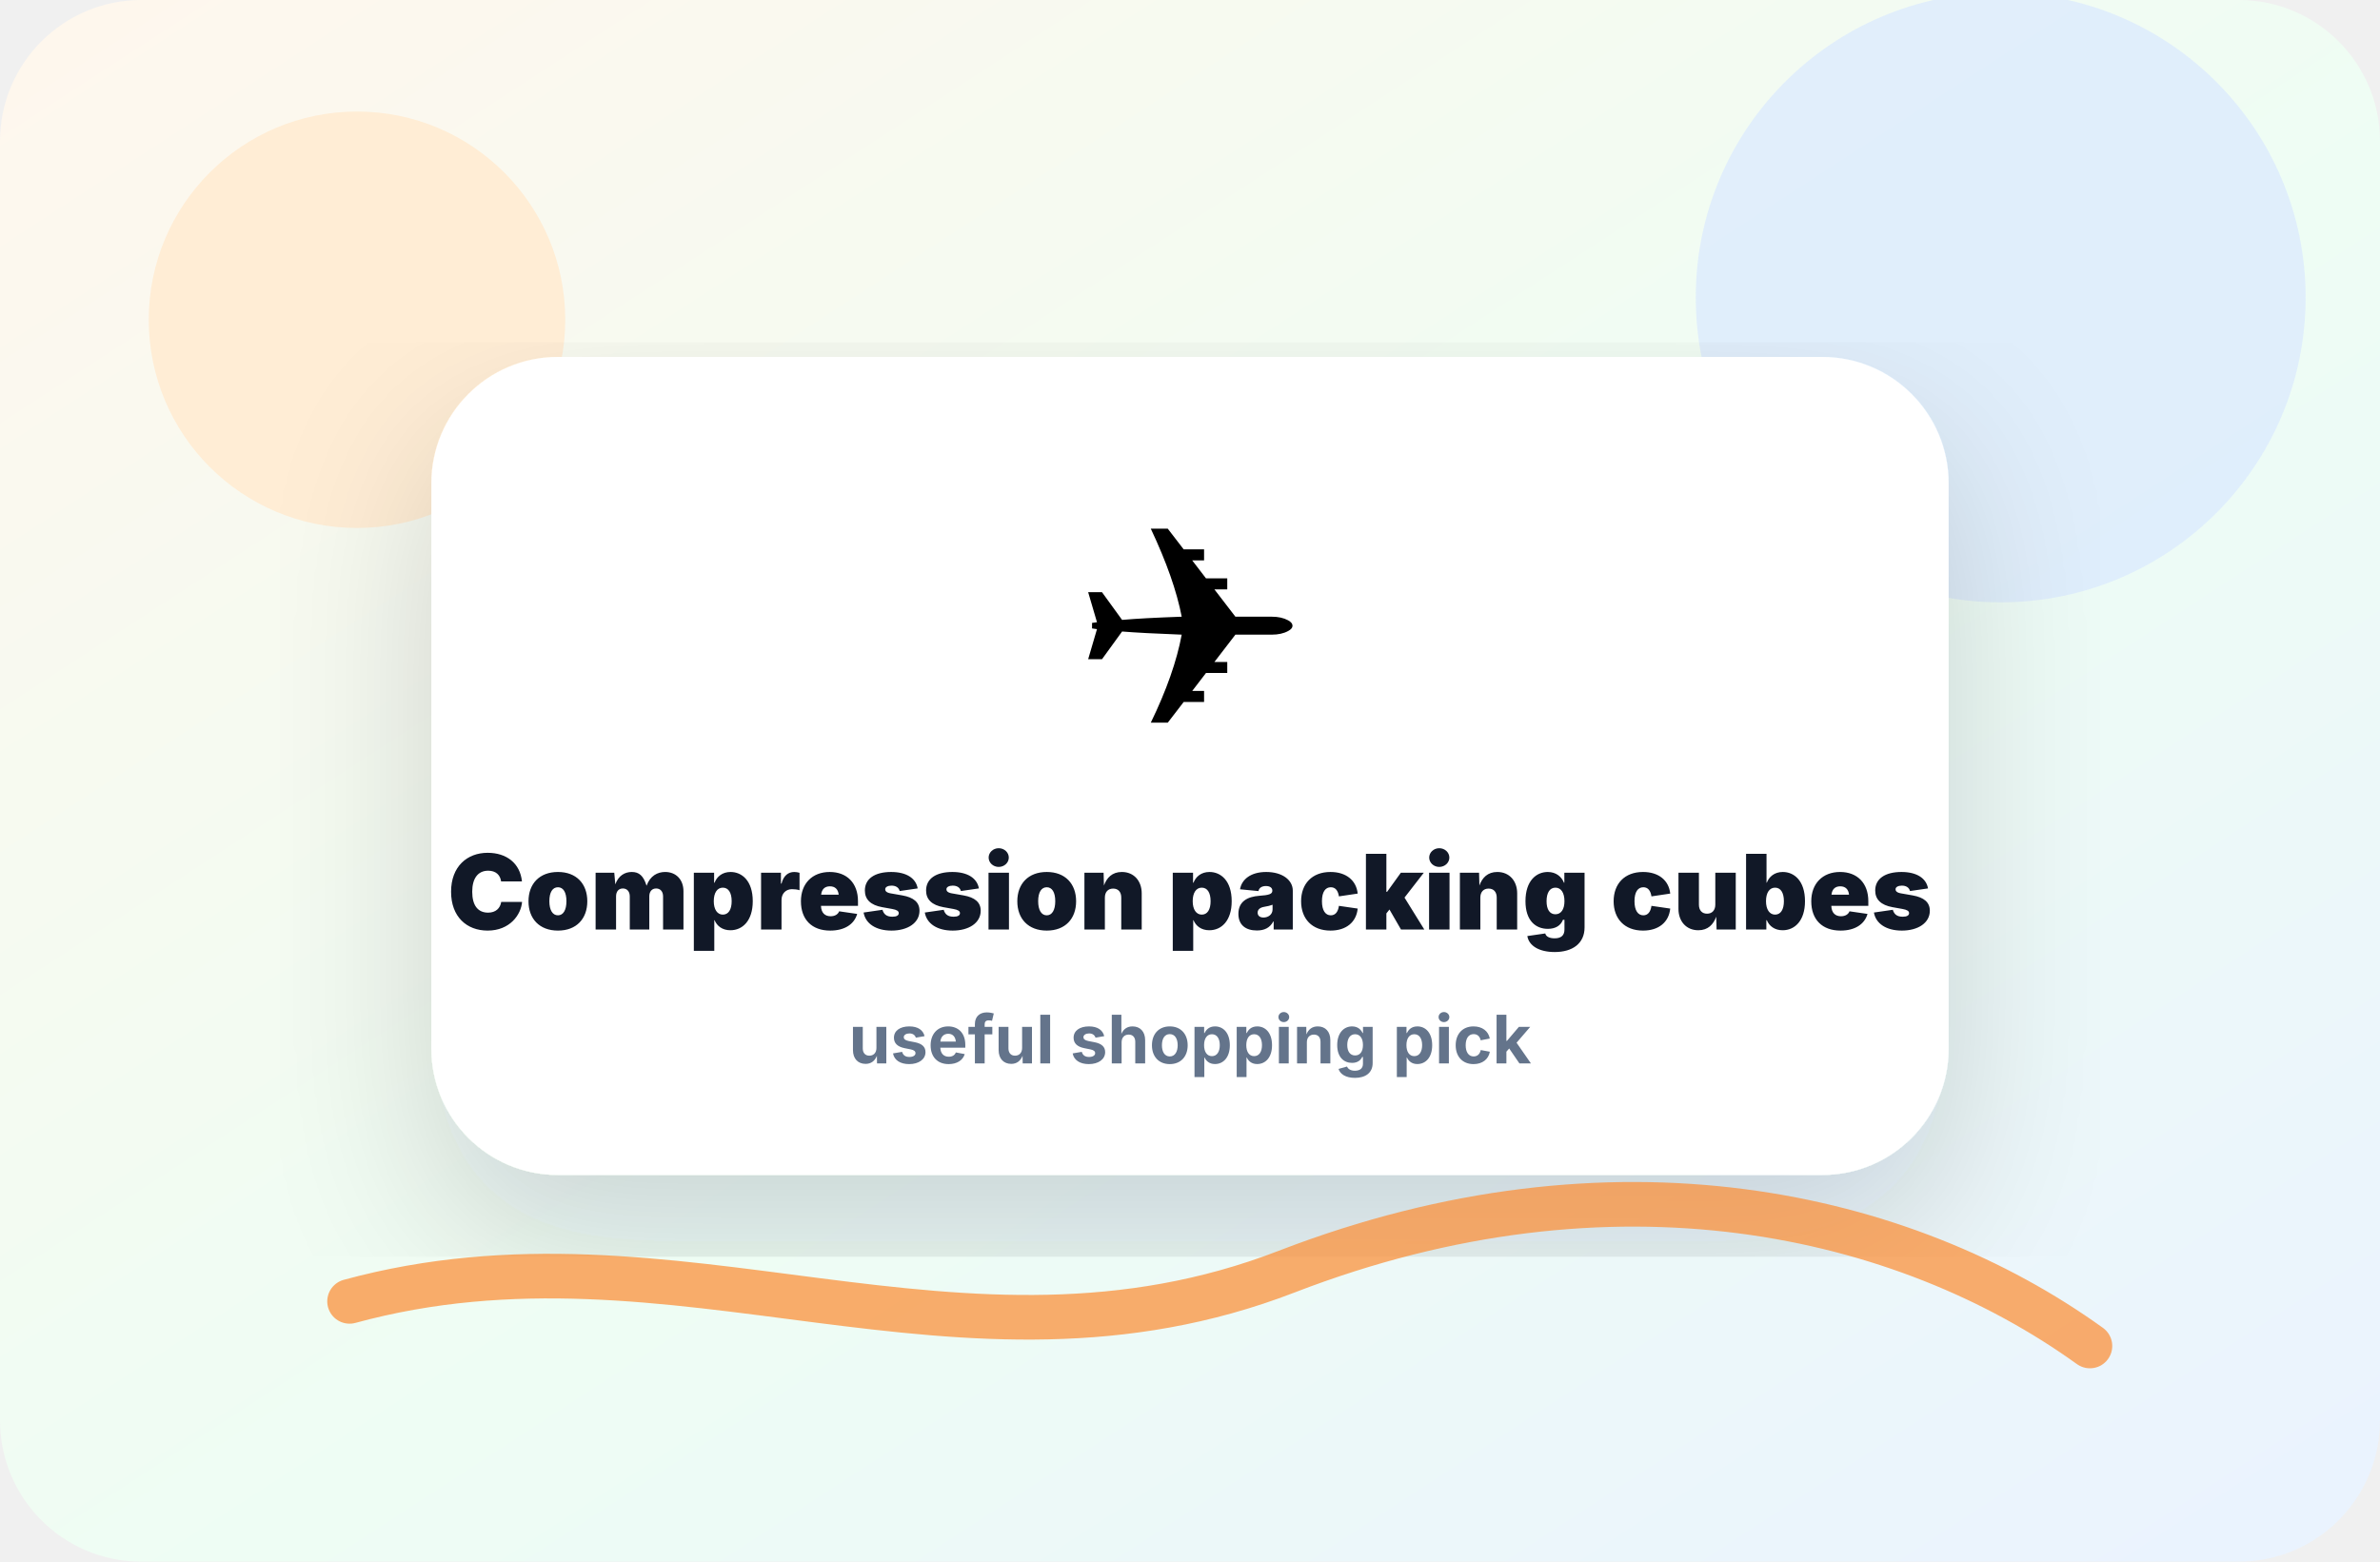
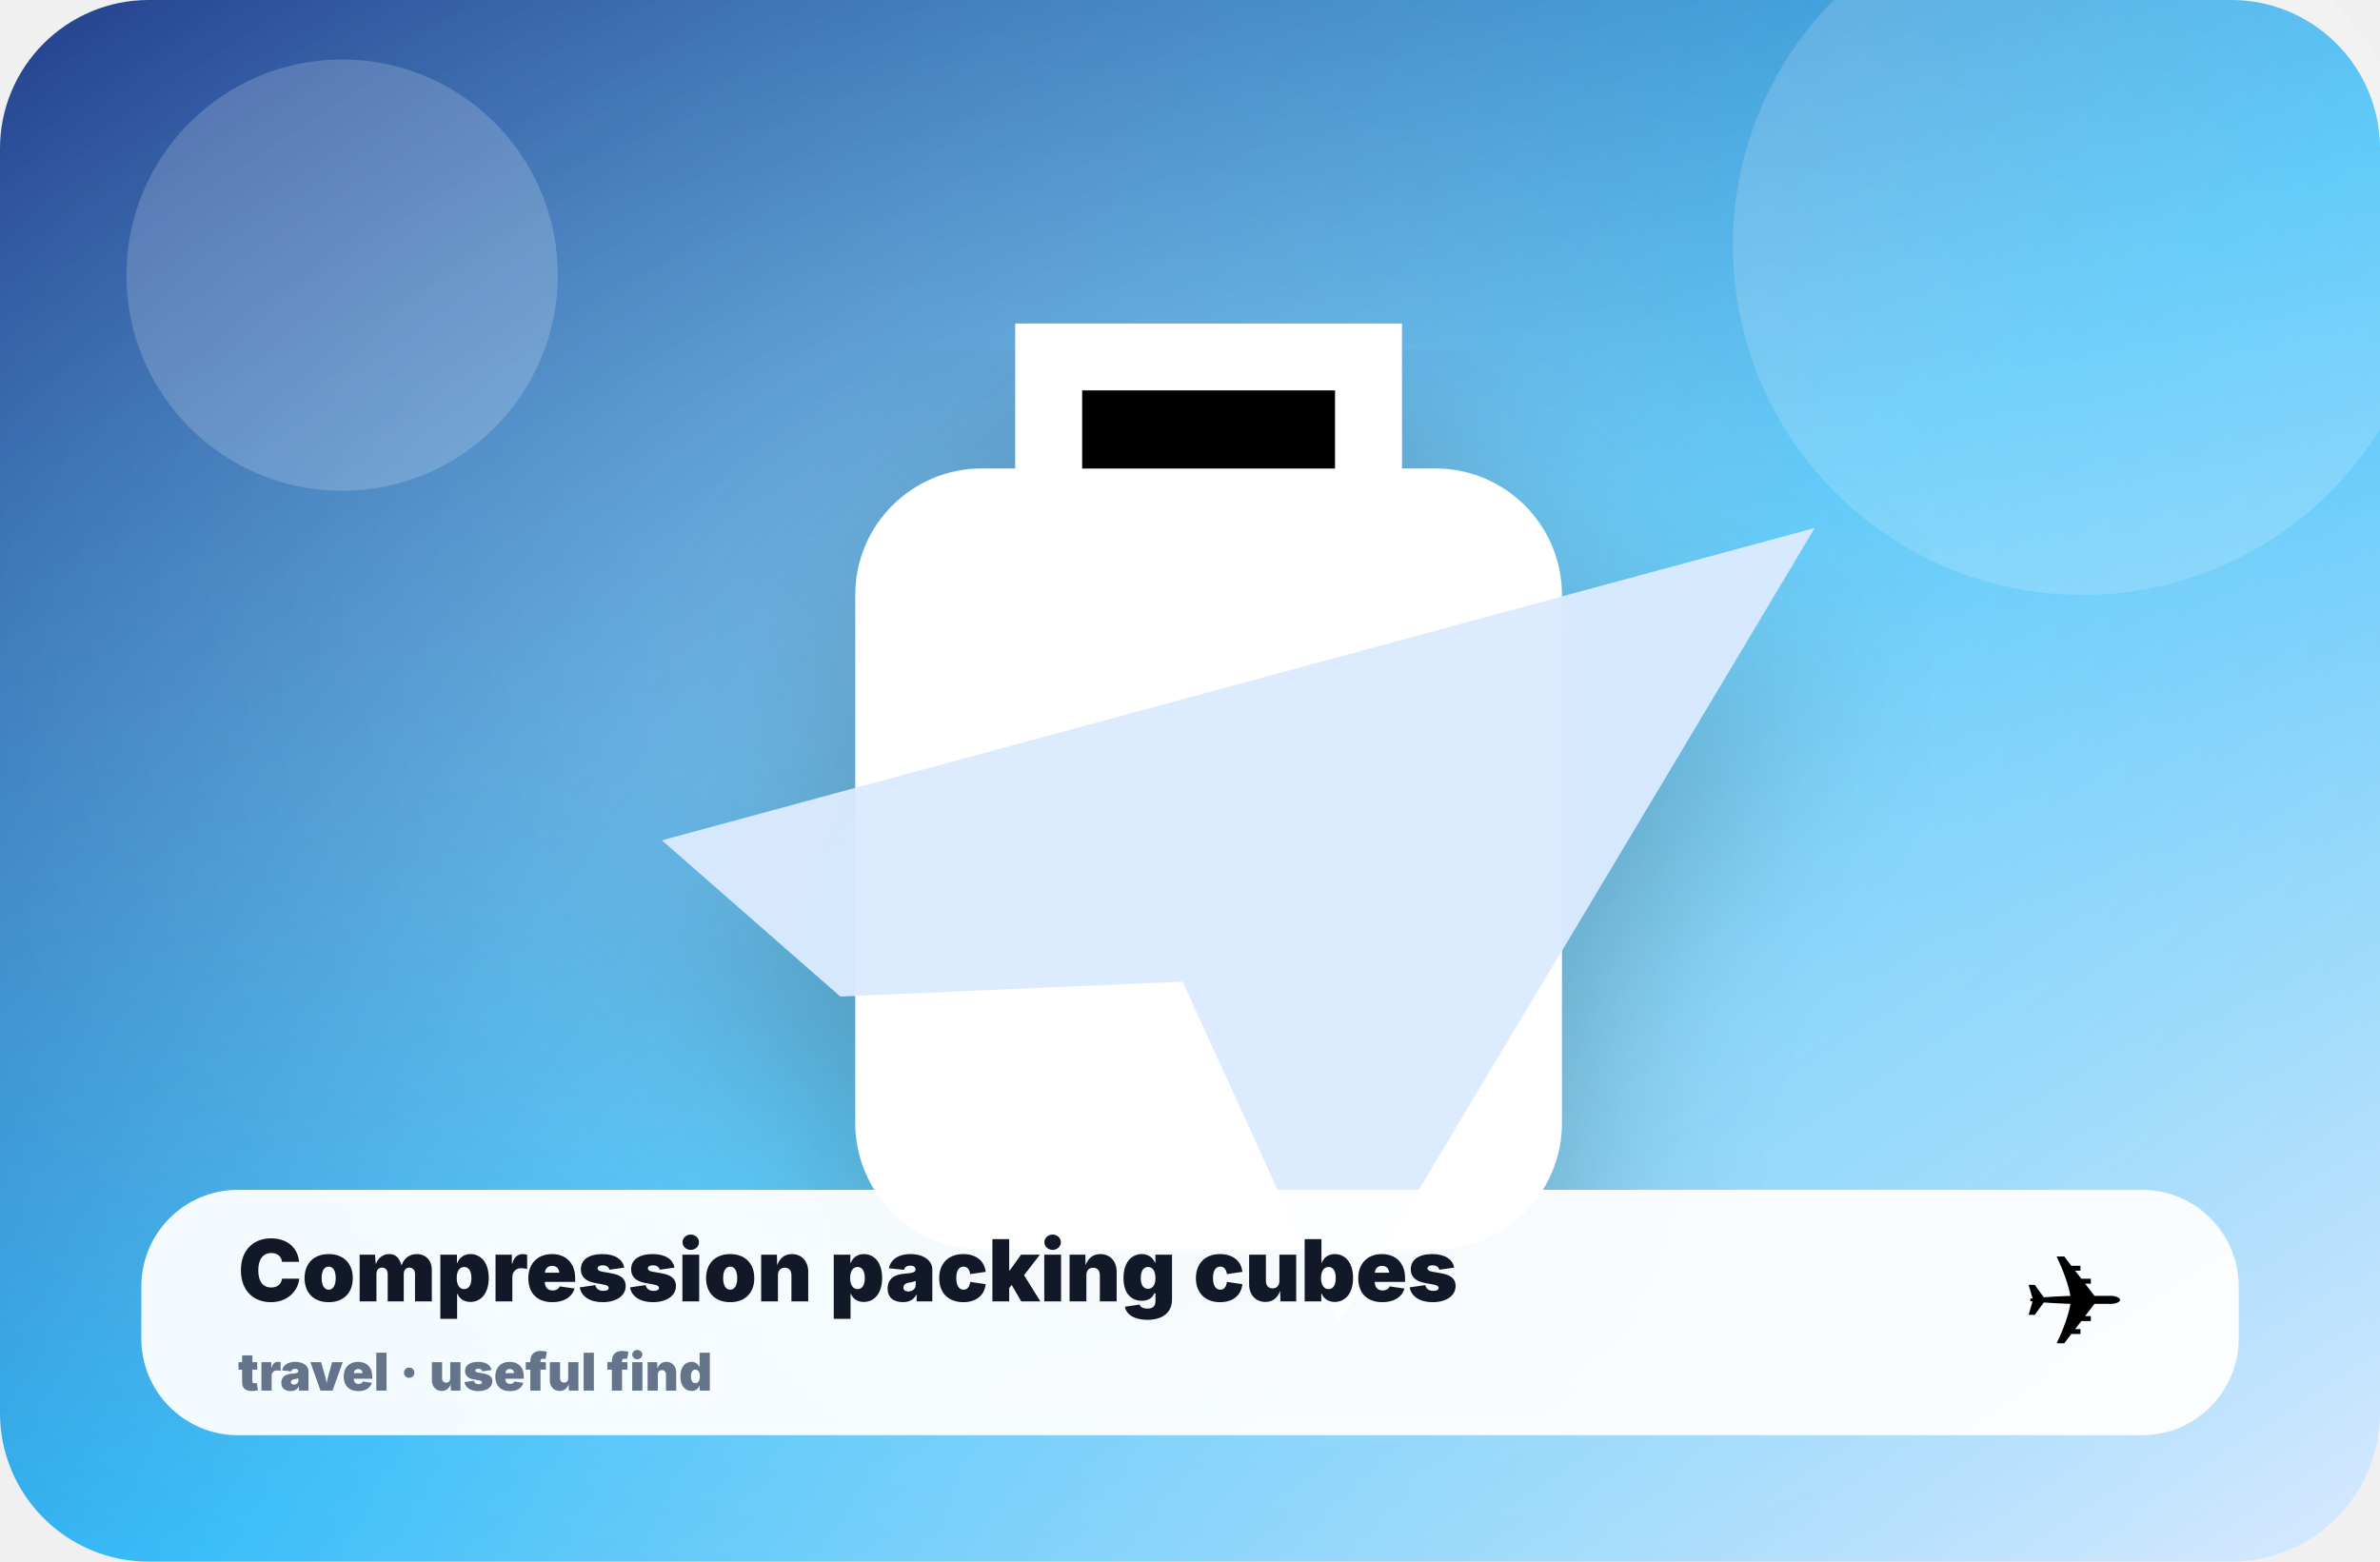
- <svg xmlns="http://www.w3.org/2000/svg" viewBox="0 0 640 420" role="img" aria-label="Compression packing cubes illustration">
+ <svg xmlns="http://www.w3.org/2000/svg" viewBox="0 0 640 420" role="img" aria-label="Compression packing cubes original shopping illustration">
  <defs>
    <linearGradient id="bg" x1="0" y1="0" x2="1" y2="1">
-       <stop stop-color="#fff7ed" />
-       <stop offset="0.55" stop-color="#eefdf4" />
-       <stop offset="1" stop-color="#eaf2ff" />
+       <stop stop-color="#1e3a8a" />
+       <stop offset="0.54" stop-color="#38bdf8" />
+       <stop offset="1" stop-color="#dbeafe" />
    </linearGradient>
+     <radialGradient id="spot" cx="50%" cy="45%" r="70%">
+       <stop stop-color="#ffffff" stop-opacity=".38" />
+       <stop offset="1" stop-color="#ffffff" stop-opacity="0" />
+     </radialGradient>
    <filter id="shadow">
-       <feDropShadow dx="0" dy="18" stdDeviation="22" flood-color="#111827" flood-opacity=".16" />
+       <feDropShadow dx="0" dy="24" stdDeviation="26" flood-color="#020617" flood-opacity=".24" />
    </filter>
  </defs>
-   <rect width="640" height="420" rx="38" fill="url(#bg)" />
-   <circle cx="96" cy="86" r="56" fill="#ffedd5" />
-   <circle cx="538" cy="80" r="82" fill="#dbeafe" opacity=".75" />
-   <rect x="116" y="96" width="408" height="220" rx="34" fill="#ffffff" filter="url(#shadow)" />
-   <text x="320" y="196" text-anchor="middle" font-size="76">✈️</text>
-   <text x="320" y="250" text-anchor="middle" font-family="Inter,Arial" font-size="28" font-weight="900" fill="#111827">Compression packing cubes</text>
-   <text x="320" y="286" text-anchor="middle" font-family="Inter,Arial" font-size="18" font-weight="700" fill="#64748b">useful shopping pick</text>
-   <path d="M94 350 C182 326 258 376 346 342 S512 326 562 362" fill="none" stroke="#fb923c" stroke-width="12" stroke-linecap="round" opacity=".75" />
+   <rect width="640" height="420" rx="40" fill="url(#bg)" />
+   <rect width="640" height="420" rx="40" fill="url(#spot)" />
+   <circle cx="92" cy="74" r="58" fill="#fff" opacity=".18" />
+   <circle cx="560" cy="66" r="94" fill="#fff" opacity=".16" />
+   <g filter="url(#shadow)">
+     <rect x="230" y="126" width="190" height="210" rx="34" fill="#ffffff" />
+     <path d="M282 126v-30h86v30" stroke="#ffffff" stroke-width="18" stroke-linecap="round" />
+     <path d="M178 226l310-84-128 214-42-92-92 4z" fill="#dbeafe" opacity=".95" />
+   </g>
+   <rect x="38" y="320" width="564" height="66" rx="26" fill="#fff" opacity=".94" />
+   <text x="64" y="350" font-family="Inter,Arial,sans-serif" font-size="23" font-weight="950" fill="#111827">Compression packing cubes</text>
+   <text x="64" y="374" font-family="Inter,Arial,sans-serif" font-size="14" font-weight="850" fill="#64748b">travel · useful find</text>
+   <text x="572" y="362" text-anchor="end" font-size="34">✈️</text>
</svg>
